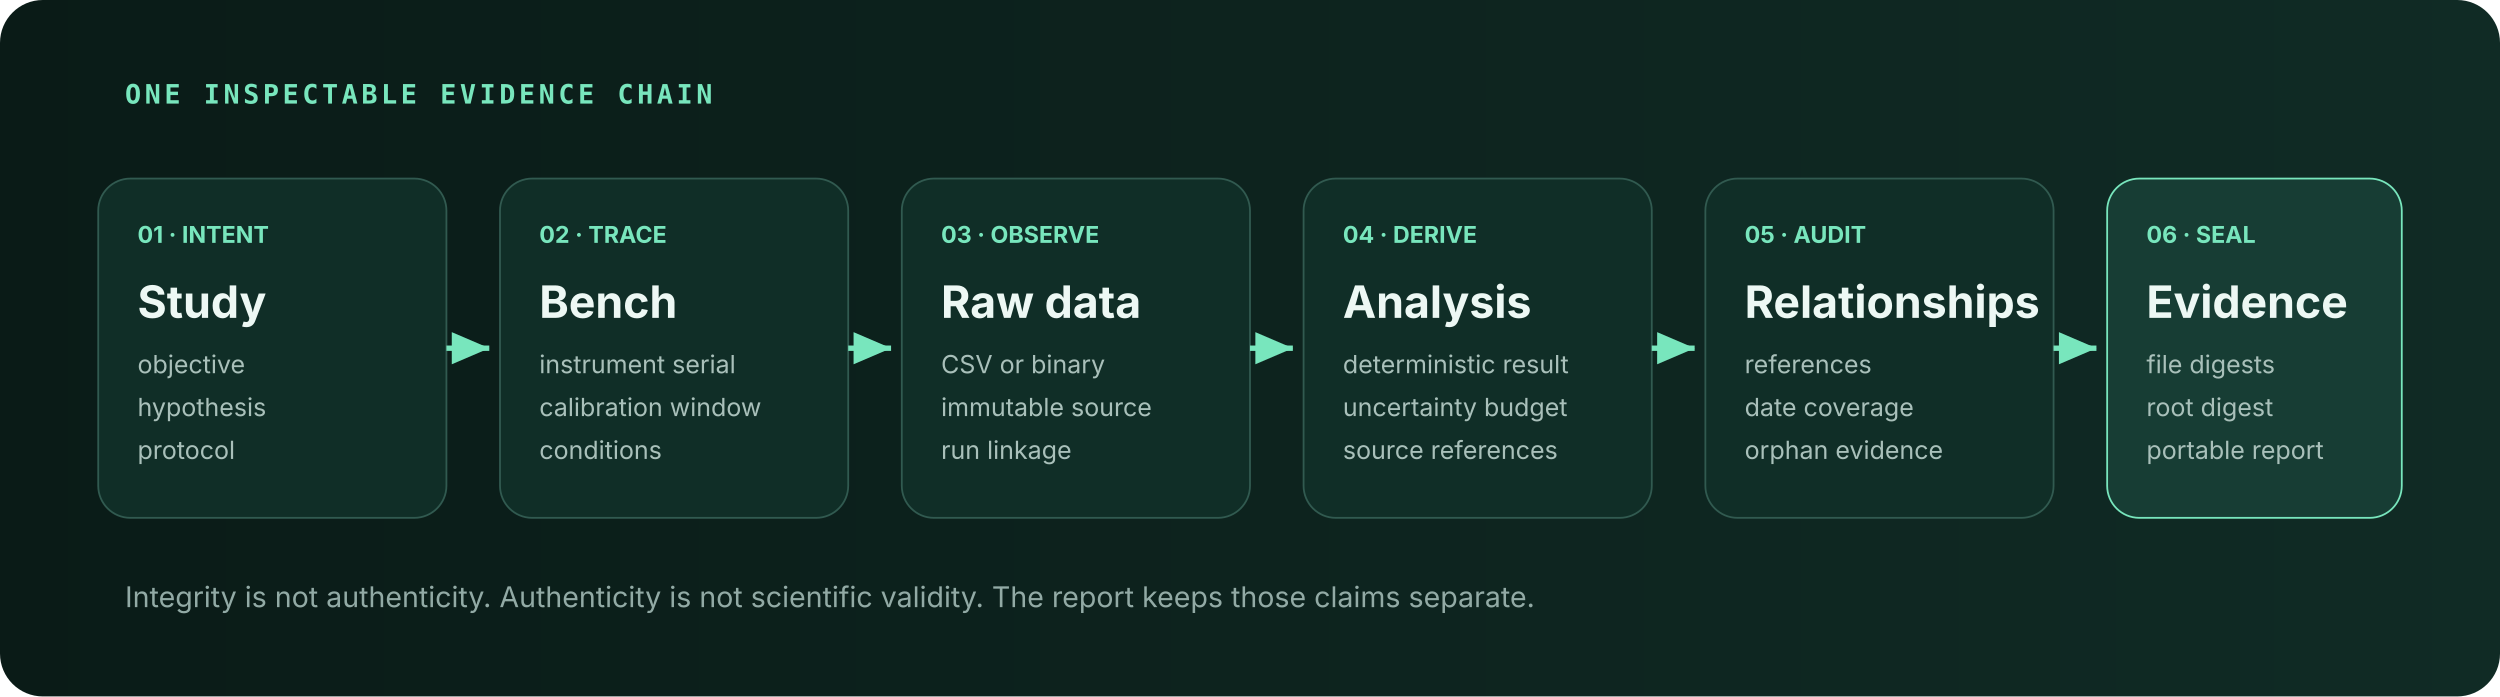
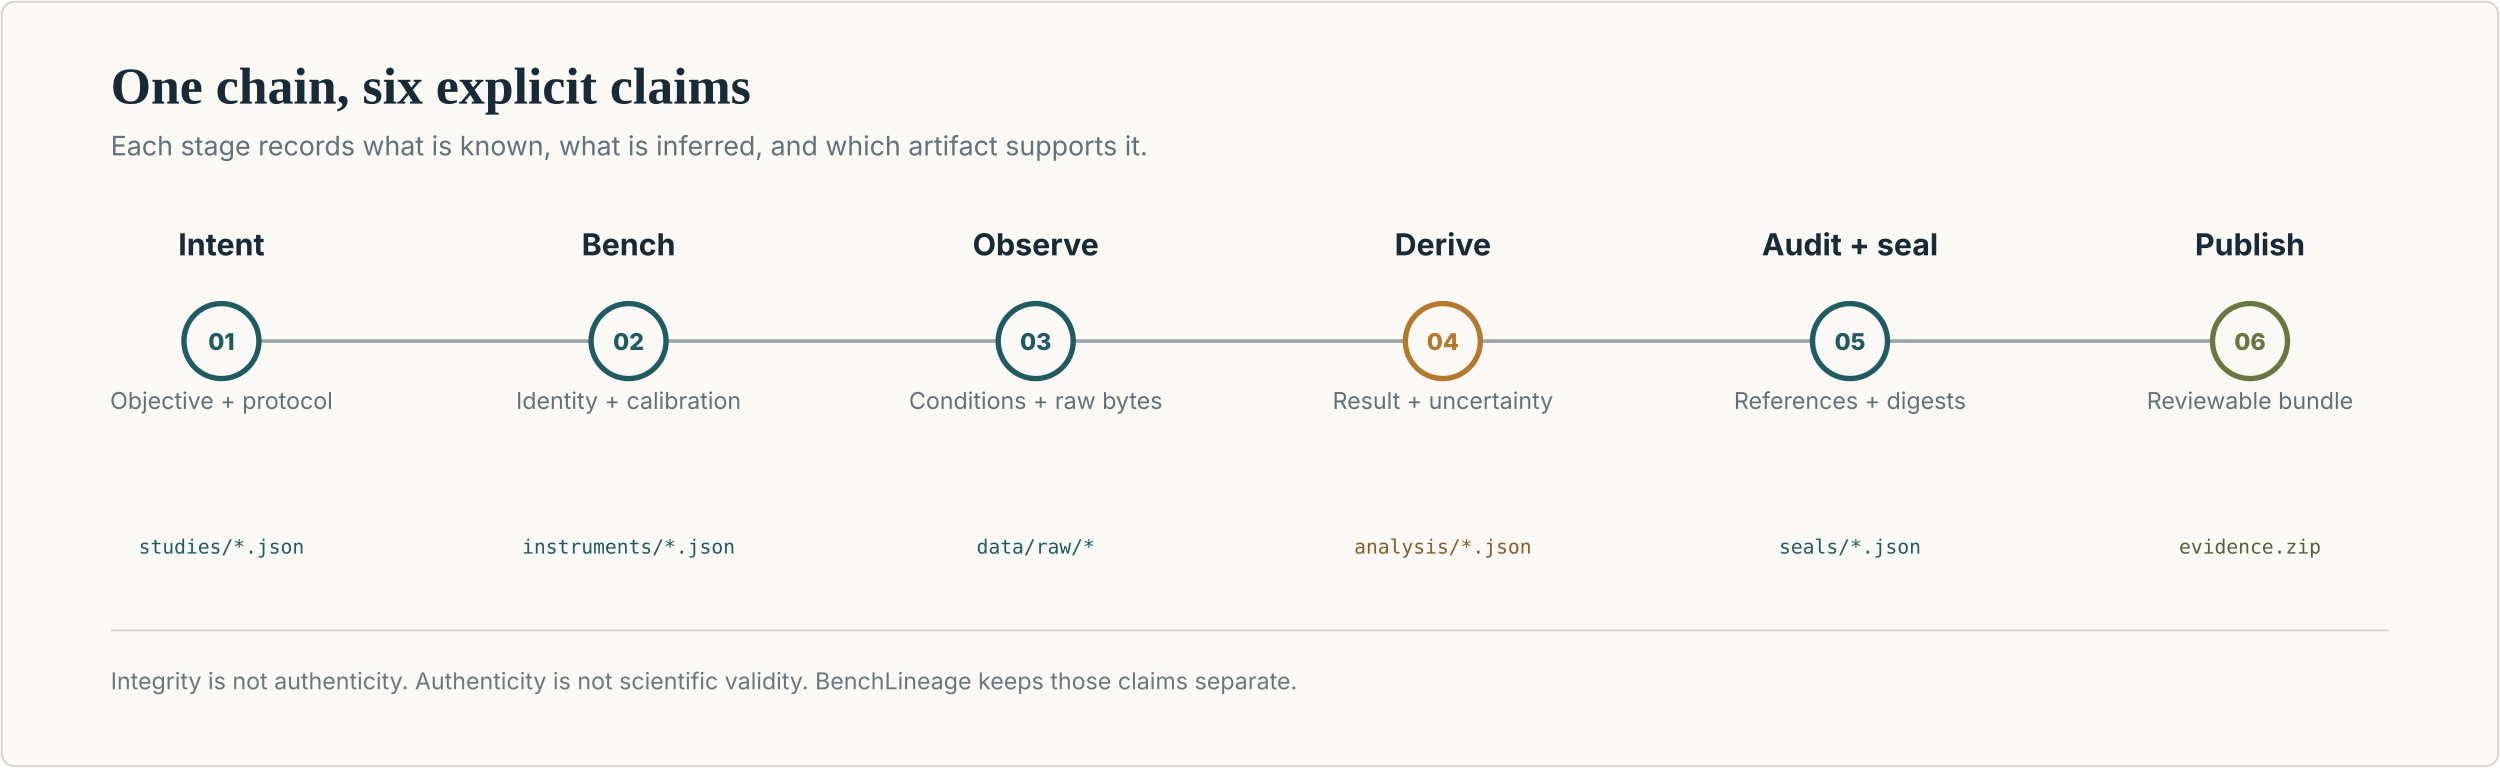
- <svg xmlns="http://www.w3.org/2000/svg" width="1400" height="390" viewBox="0 0 1400 390" role="img">
-   <defs>
-     <linearGradient id="bg" x1="0" x2="1">
-       <stop stop-color="#0a1b17" />
-       <stop offset="1" stop-color="#102b25" />
-     </linearGradient>
-     <marker id="arrow" markerWidth="9" markerHeight="9" refX="7" refY="3" orient="auto">
-       <path d="M0 0l7 3-7 3z" fill="#78e6bd" />
-     </marker>
-   </defs>
-   <rect width="1400" height="390" rx="24" fill="url(#bg)" />
-   <text x="70" y="58" fill="#78e6bd" font-family="ui-monospace,monospace" font-size="15" font-weight="700" letter-spacing="2">ONE INSPECTABLE EVIDENCE CHAIN</text>
-   <g font-family="Inter,Arial,sans-serif">
-     <g transform="translate(55 100)">
-       <rect width="195" height="190" rx="18" fill="#102e27" stroke="#315a50" />
-       <text x="22" y="36" fill="#78e6bd" font-size="13" font-weight="700">01 · INTENT</text>
-       <text x="22" y="78" fill="#edf8f4" font-size="25" font-weight="750">Study</text>
-       <text x="22" y="109" fill="#a9c0ba" font-size="14">objective</text>
-       <text x="22" y="133" fill="#a9c0ba" font-size="14">hypothesis</text>
-       <text x="22" y="157" fill="#a9c0ba" font-size="14">protocol</text>
+ <svg xmlns="http://www.w3.org/2000/svg" width="1400" height="430" viewBox="0 0 1400 430" role="img" aria-labelledby="title desc">
+   <rect width="1400" height="430" rx="8" fill="#faf9f5" />
+   <rect x="1" y="1" width="1398" height="428" rx="7" fill="none" stroke="#d5d2ca" />
+   <g font-family="Inter,Segoe UI,Arial,sans-serif">
+     <text x="62" y="58" fill="#172a35" font-family="Georgia,Times New Roman,serif" font-size="29" font-weight="700">One chain, six explicit claims</text>
+     <text x="62" y="87" fill="#647178" font-size="15">Each stage records what is known, what is inferred, and which artifact supports it.</text>
+     <line x1="124" y1="191" x2="1260" y2="191" stroke="#9ba5a9" stroke-width="2" />
+     <g fill="#faf9f5" stroke-width="3">
+       <circle cx="124" cy="191" r="21" stroke="#1f5b61" />
+       <circle cx="352" cy="191" r="21" stroke="#1f5b61" />
+       <circle cx="580" cy="191" r="21" stroke="#1f5b61" />
+       <circle cx="808" cy="191" r="21" stroke="#b5792d" />
+       <circle cx="1036" cy="191" r="21" stroke="#1f5b61" />
+       <circle cx="1260" cy="191" r="21" stroke="#6b7742" />
    </g>
-     <g transform="translate(280 100)">
-       <rect width="195" height="190" rx="18" fill="#102e27" stroke="#315a50" />
-       <text x="22" y="36" fill="#78e6bd" font-size="13" font-weight="700">02 · TRACE</text>
-       <text x="22" y="78" fill="#edf8f4" font-size="25" font-weight="750">Bench</text>
-       <text x="22" y="109" fill="#a9c0ba" font-size="14">instrument serial</text>
-       <text x="22" y="133" fill="#a9c0ba" font-size="14">calibration window</text>
-       <text x="22" y="157" fill="#a9c0ba" font-size="14">conditions</text>
+     <g text-anchor="middle" font-size="13" font-weight="800">
+       <text x="124" y="196" fill="#1f5b61">01</text>
+       <text x="352" y="196" fill="#1f5b61">02</text>
+       <text x="580" y="196" fill="#1f5b61">03</text>
+       <text x="808" y="196" fill="#b5792d">04</text>
+       <text x="1036" y="196" fill="#1f5b61">05</text>
+       <text x="1260" y="196" fill="#6b7742">06</text>
    </g>
-     <g transform="translate(505 100)">
-       <rect width="195" height="190" rx="18" fill="#102e27" stroke="#315a50" />
-       <text x="22" y="36" fill="#78e6bd" font-size="13" font-weight="700">03 · OBSERVE</text>
-       <text x="22" y="78" fill="#edf8f4" font-size="25" font-weight="750">Raw data</text>
-       <text x="22" y="109" fill="#a9c0ba" font-size="14">CSV or binary</text>
-       <text x="22" y="133" fill="#a9c0ba" font-size="14">immutable source</text>
-       <text x="22" y="157" fill="#a9c0ba" font-size="14">run linkage</text>
+     <g text-anchor="middle">
+       <g transform="translate(124 0)">
+         <text y="143" fill="#172a35" font-size="17" font-weight="700">Intent</text>
+         <text y="229" fill="#647178" font-size="13">Objective + protocol</text>
+         <text y="310" fill="#1f5b61" font-family="ui-monospace,monospace" font-size="11">studies/*.json</text>
+       </g>
+       <g transform="translate(352 0)">
+         <text y="143" fill="#172a35" font-size="17" font-weight="700">Bench</text>
+         <text y="229" fill="#647178" font-size="13">Identity + calibration</text>
+         <text y="310" fill="#1f5b61" font-family="ui-monospace,monospace" font-size="11">instruments/*.json</text>
+       </g>
+       <g transform="translate(580 0)">
+         <text y="143" fill="#172a35" font-size="17" font-weight="700">Observe</text>
+         <text y="229" fill="#647178" font-size="13">Conditions + raw bytes</text>
+         <text y="310" fill="#1f5b61" font-family="ui-monospace,monospace" font-size="11">data/raw/*</text>
+       </g>
+       <g transform="translate(808 0)">
+         <text y="143" fill="#172a35" font-size="17" font-weight="700">Derive</text>
+         <text y="229" fill="#647178" font-size="13">Result + uncertainty</text>
+         <text y="310" fill="#8a5b24" font-family="ui-monospace,monospace" font-size="11">analysis/*.json</text>
+       </g>
+       <g transform="translate(1036 0)">
+         <text y="143" fill="#172a35" font-size="17" font-weight="700">Audit + seal</text>
+         <text y="229" fill="#647178" font-size="13">References + digests</text>
+         <text y="310" fill="#1f5b61" font-family="ui-monospace,monospace" font-size="11">seals/*.json</text>
+       </g>
+       <g transform="translate(1260 0)">
+         <text y="143" fill="#172a35" font-size="17" font-weight="700">Publish</text>
+         <text y="229" fill="#647178" font-size="13">Reviewable bundle</text>
+         <text y="310" fill="#53613a" font-family="ui-monospace,monospace" font-size="11">evidence.zip</text>
+       </g>
    </g>
-     <g transform="translate(730 100)">
-       <rect width="195" height="190" rx="18" fill="#102e27" stroke="#315a50" />
-       <text x="22" y="36" fill="#78e6bd" font-size="13" font-weight="700">04 · DERIVE</text>
-       <text x="22" y="78" fill="#edf8f4" font-size="25" font-weight="750">Analysis</text>
-       <text x="22" y="109" fill="#a9c0ba" font-size="14">deterministic result</text>
-       <text x="22" y="133" fill="#a9c0ba" font-size="14">uncertainty budget</text>
-       <text x="22" y="157" fill="#a9c0ba" font-size="14">source references</text>
-     </g>
-     <g transform="translate(955 100)">
-       <rect width="195" height="190" rx="18" fill="#102e27" stroke="#315a50" />
-       <text x="22" y="36" fill="#78e6bd" font-size="13" font-weight="700">05 · AUDIT</text>
-       <text x="22" y="78" fill="#edf8f4" font-size="25" font-weight="750">Relationships</text>
-       <text x="22" y="109" fill="#a9c0ba" font-size="14">references</text>
-       <text x="22" y="133" fill="#a9c0ba" font-size="14">date coverage</text>
-       <text x="22" y="157" fill="#a9c0ba" font-size="14">orphan evidence</text>
-     </g>
-     <g transform="translate(1180 100)">
-       <rect width="165" height="190" rx="18" fill="#173d34" stroke="#78e6bd" />
-       <text x="22" y="36" fill="#78e6bd" font-size="13" font-weight="700">06 · SEAL</text>
-       <text x="22" y="78" fill="#edf8f4" font-size="25" font-weight="750">Evidence</text>
-       <text x="22" y="109" fill="#a9c0ba" font-size="14">file digests</text>
-       <text x="22" y="133" fill="#a9c0ba" font-size="14">root digest</text>
-       <text x="22" y="157" fill="#a9c0ba" font-size="14">portable report</text>
-     </g>
+     <line x1="62" y1="353" x2="1338" y2="353" stroke="#d8d5cd" />
+     <text x="62" y="386" fill="#6c777d" font-size="13">Integrity is not authenticity. Authenticity is not scientific validity. BenchLineage keeps those claims separate.</text>
  </g>
-   <g stroke="#78e6bd" stroke-width="3" marker-end="url(#arrow)">
-     <path d="M250 195h24" />
-     <path d="M475 195h24" />
-     <path d="M700 195h24" />
-     <path d="M925 195h24" />
-     <path d="M1150 195h24" />
-   </g>
-   <text x="70" y="340" fill="#92aaa5" font-family="Inter,Arial,sans-serif" font-size="16">Integrity is not authenticity. Authenticity is not scientific validity. The report keeps those claims separate.</text>
</svg>
